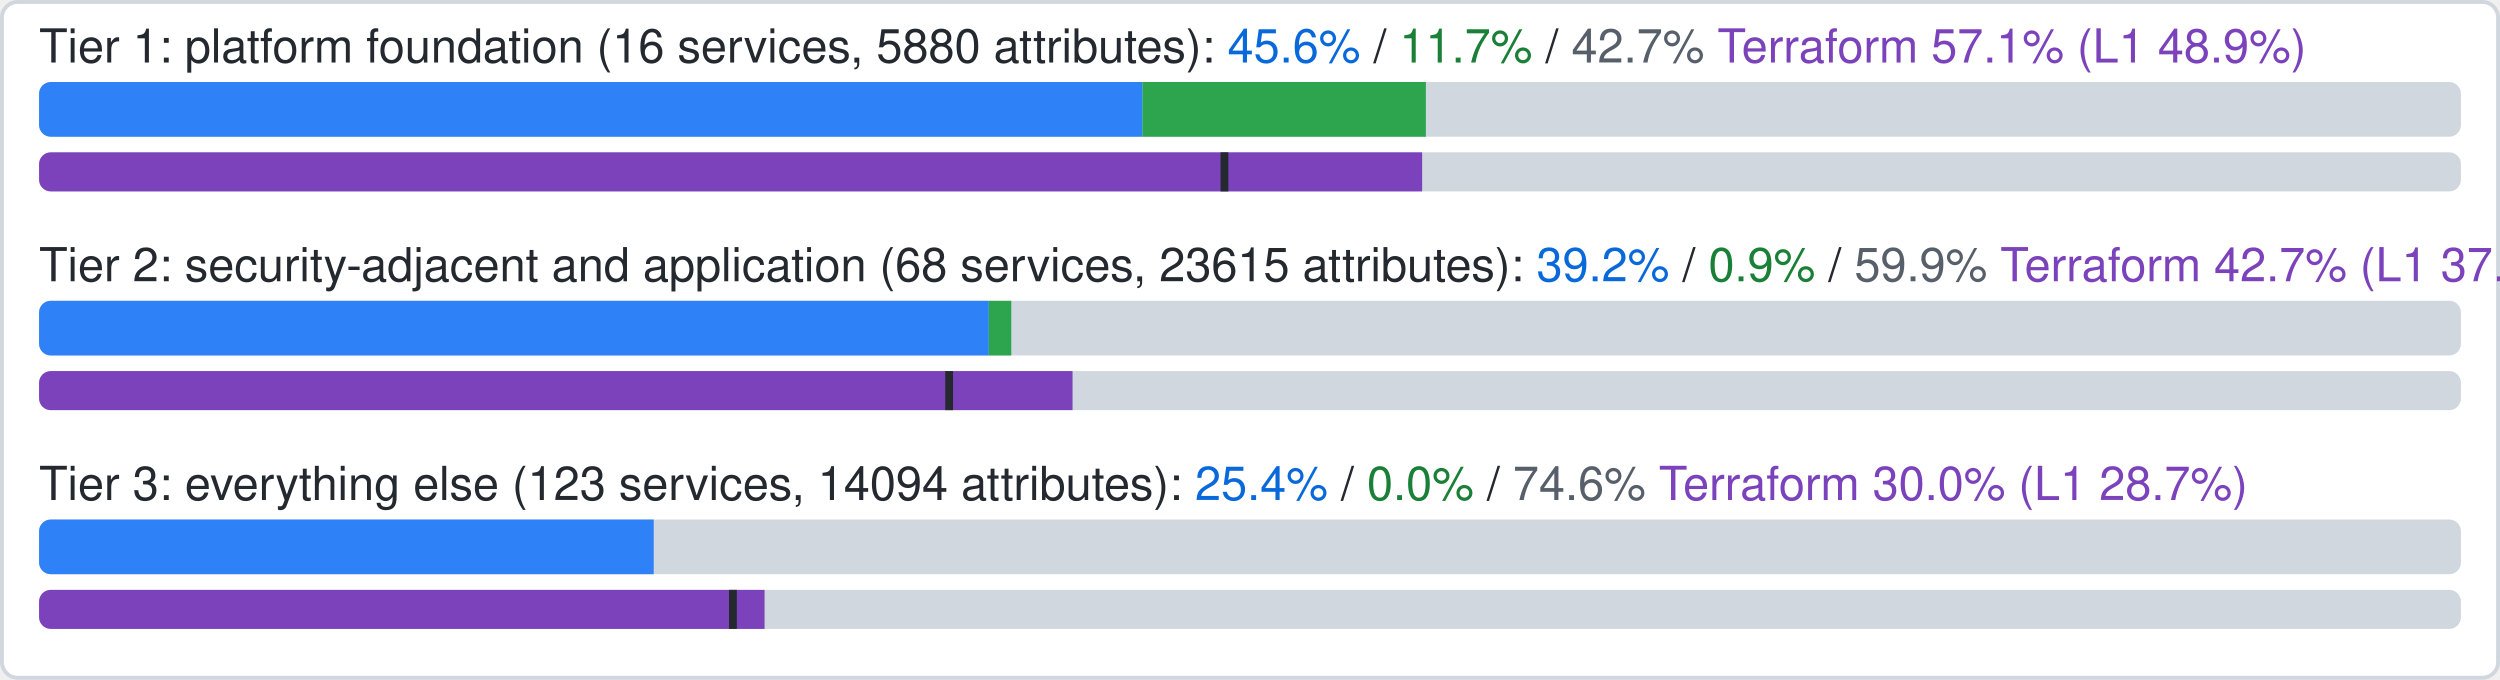
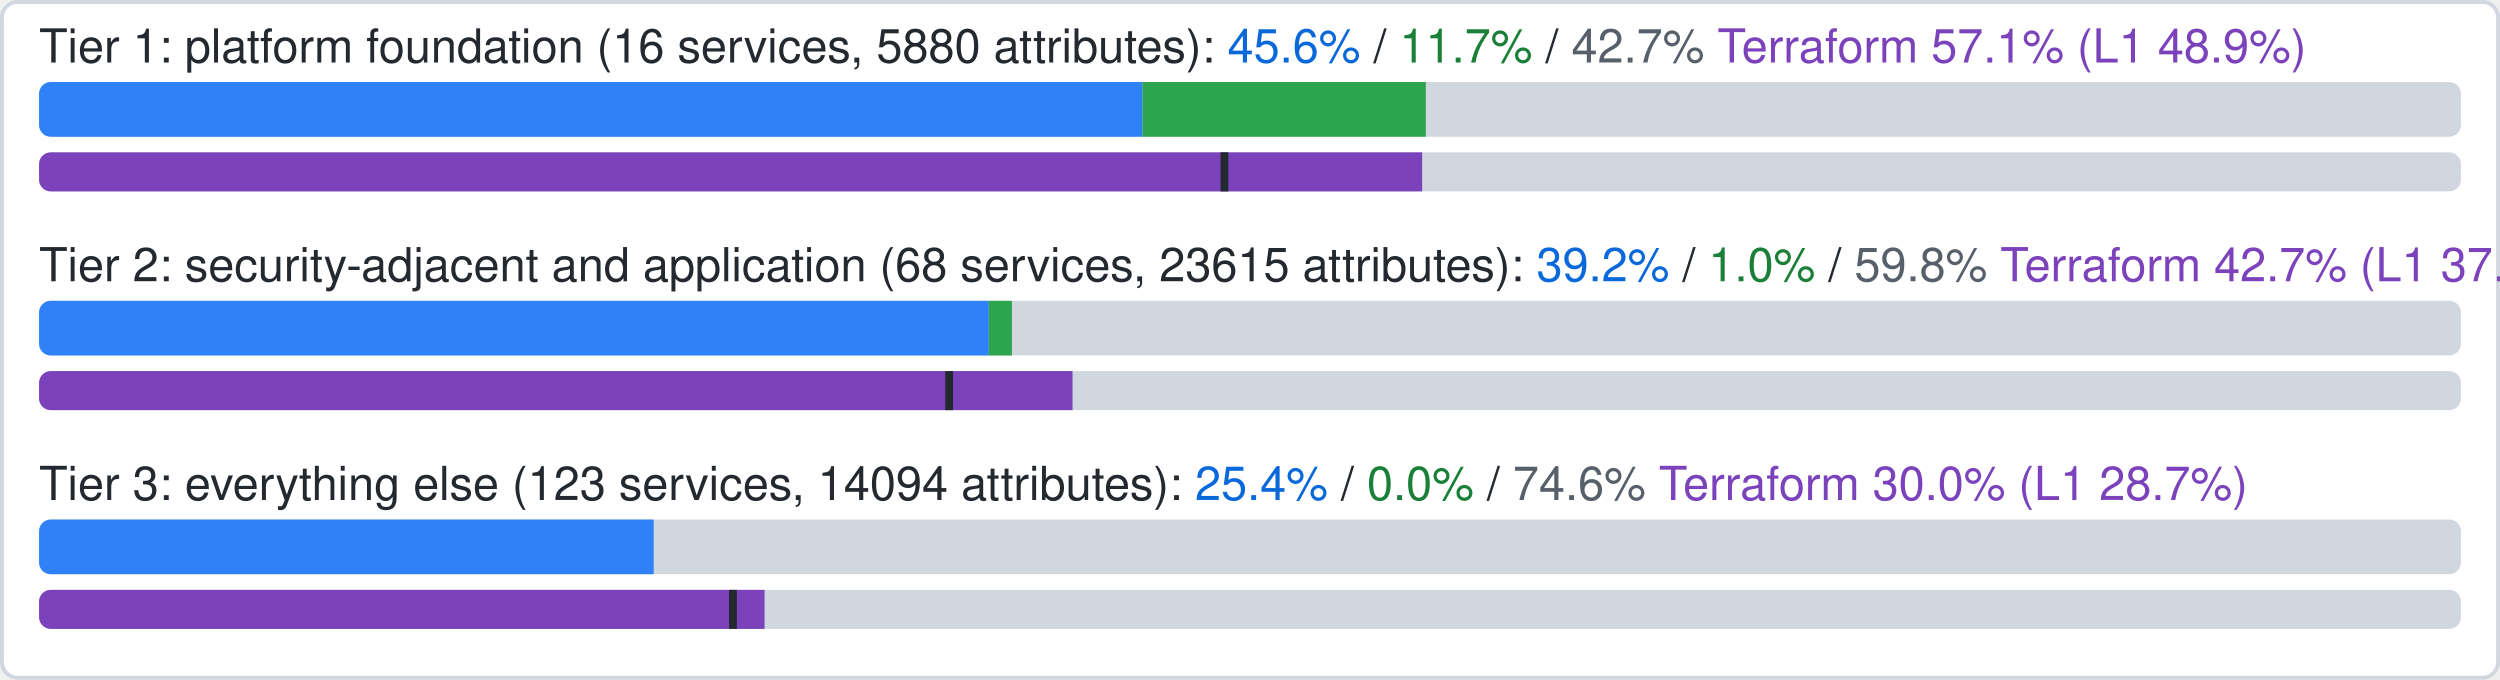
- <svg xmlns="http://www.w3.org/2000/svg" width="640" height="174" viewBox="0 0 640 174" role="img" aria-label="Coverage by tier: Tier 1: platform foundation official 45.6%, ours beyond official 11.7%, uncovered 42.7%, Terraform google-beta 57.1% (L1 48.9%), an estimate; Tier 2: security-adjacent and application official 39.2%, ours beyond official 0.9%, uncovered 59.9%, Terraform google-beta 42.7% (L1 37.6%), an estimate; Tier 3: everything else official 25.4%, ours beyond official 0.0%, uncovered 74.6%, Terraform google-beta 30.0% (L1 28.7%), an estimate;">
+ <svg xmlns="http://www.w3.org/2000/svg" width="640" height="174" viewBox="0 0 640 174" role="img" aria-label="Coverage by tier: Tier 1: platform foundation official 45.6%, ours beyond official 11.7%, uncovered 42.7%, Terraform google-beta 57.1% (L1 48.9%), an estimate; Tier 2: security-adjacent and application official 39.2%, ours beyond official 1.0%, uncovered 59.8%, Terraform google-beta 42.7% (L1 37.6%), an estimate; Tier 3: everything else official 25.4%, ours beyond official 0.0%, uncovered 74.6%, Terraform google-beta 30.0% (L1 28.7%), an estimate;">
  <rect x="0.5" y="0.5" width="639" height="173" rx="4" fill="#ffffff" stroke="#d0d7de" />
  <clipPath id="c0">
    <rect x="10" y="21" width="620" height="14" rx="3" />
  </clipPath>
  <text x="10" y="16" font-family="-apple-system,BlinkMacSystemFont,Segoe UI,Helvetica,Arial,sans-serif" font-size="12" fill="#24292f">Tier 1: platform foundation (16 services, 5880 attributes): <tspan fill="#0969da">45.6%</tspan> / <tspan fill="#1a7f37">11.7%</tspan> / <tspan fill="#57606a">42.7%</tspan>
    <tspan fill="#7b42bc">Terraform 57.1% (L1 48.9%)</tspan>
  </text>
  <clipPath id="t0">
    <rect x="10" y="39" width="620" height="10" rx="3" />
  </clipPath>
  <g clip-path="url(#t0)">
    <rect x="10" y="39" width="620" height="10" fill="#d0d7de" />
    <rect x="10" y="39" width="354.07" height="10" fill="#7b42bc" />
    <rect x="312.46" y="39" width="2" height="10" fill="#24292f" />
  </g>
  <g clip-path="url(#c0)">
    <rect x="10" y="21" width="620" height="14" fill="#d0d7de" />
    <rect x="10" y="21" width="282.48" height="14" fill="#2f81f7" />
    <rect x="292.48" y="21" width="72.54" height="14" fill="#2da44e" />
  </g>
  <clipPath id="c1">
    <rect x="10" y="77" width="620" height="14" rx="3" />
  </clipPath>
-   <text x="10" y="72" font-family="-apple-system,BlinkMacSystemFont,Segoe UI,Helvetica,Arial,sans-serif" font-size="12" fill="#24292f">Tier 2: security-adjacent and application (68 services, 23615 attributes): <tspan fill="#0969da">39.2%</tspan> / <tspan fill="#1a7f37">0.9%</tspan> / <tspan fill="#57606a">59.9%</tspan>
+   <text x="10" y="72" font-family="-apple-system,BlinkMacSystemFont,Segoe UI,Helvetica,Arial,sans-serif" font-size="12" fill="#24292f">Tier 2: security-adjacent and application (68 services, 23615 attributes): <tspan fill="#0969da">39.2%</tspan> / <tspan fill="#1a7f37">1.0%</tspan> / <tspan fill="#57606a">59.8%</tspan>
    <tspan fill="#7b42bc">Terraform 42.7% (L1 37.6%)</tspan>
  </text>
  <clipPath id="t1">
    <rect x="10" y="95" width="620" height="10" rx="3" />
  </clipPath>
  <g clip-path="url(#t1)">
    <rect x="10" y="95" width="620" height="10" fill="#d0d7de" />
    <rect x="10" y="95" width="264.57" height="10" fill="#7b42bc" />
    <rect x="241.98" y="95" width="2" height="10" fill="#24292f" />
  </g>
  <g clip-path="url(#c1)">
    <rect x="10" y="77" width="620" height="14" fill="#d0d7de" />
    <rect x="10" y="77" width="243.14" height="14" fill="#2f81f7" />
-     <rect x="253.14" y="77" width="5.75" height="14" fill="#2da44e" />
+     <rect x="253.14" y="77" width="5.91" height="14" fill="#2da44e" />
  </g>
  <clipPath id="c2">
    <rect x="10" y="133" width="620" height="14" rx="3" />
  </clipPath>
  <text x="10" y="128" font-family="-apple-system,BlinkMacSystemFont,Segoe UI,Helvetica,Arial,sans-serif" font-size="12" fill="#24292f">Tier 3: everything else (123 services, 14094 attributes): <tspan fill="#0969da">25.4%</tspan> / <tspan fill="#1a7f37">0.0%</tspan> / <tspan fill="#57606a">74.6%</tspan>
    <tspan fill="#7b42bc">Terraform 30.0% (L1 28.7%)</tspan>
  </text>
  <clipPath id="t2">
    <rect x="10" y="151" width="620" height="10" rx="3" />
  </clipPath>
  <g clip-path="url(#t2)">
    <rect x="10" y="151" width="620" height="10" fill="#d0d7de" />
    <rect x="10" y="151" width="185.73" height="10" fill="#7b42bc" />
    <rect x="186.63" y="151" width="2" height="10" fill="#24292f" />
  </g>
  <g clip-path="url(#c2)">
    <rect x="10" y="133" width="620" height="14" fill="#d0d7de" />
    <rect x="10" y="133" width="157.35" height="14" fill="#2f81f7" />
  </g>
</svg>
